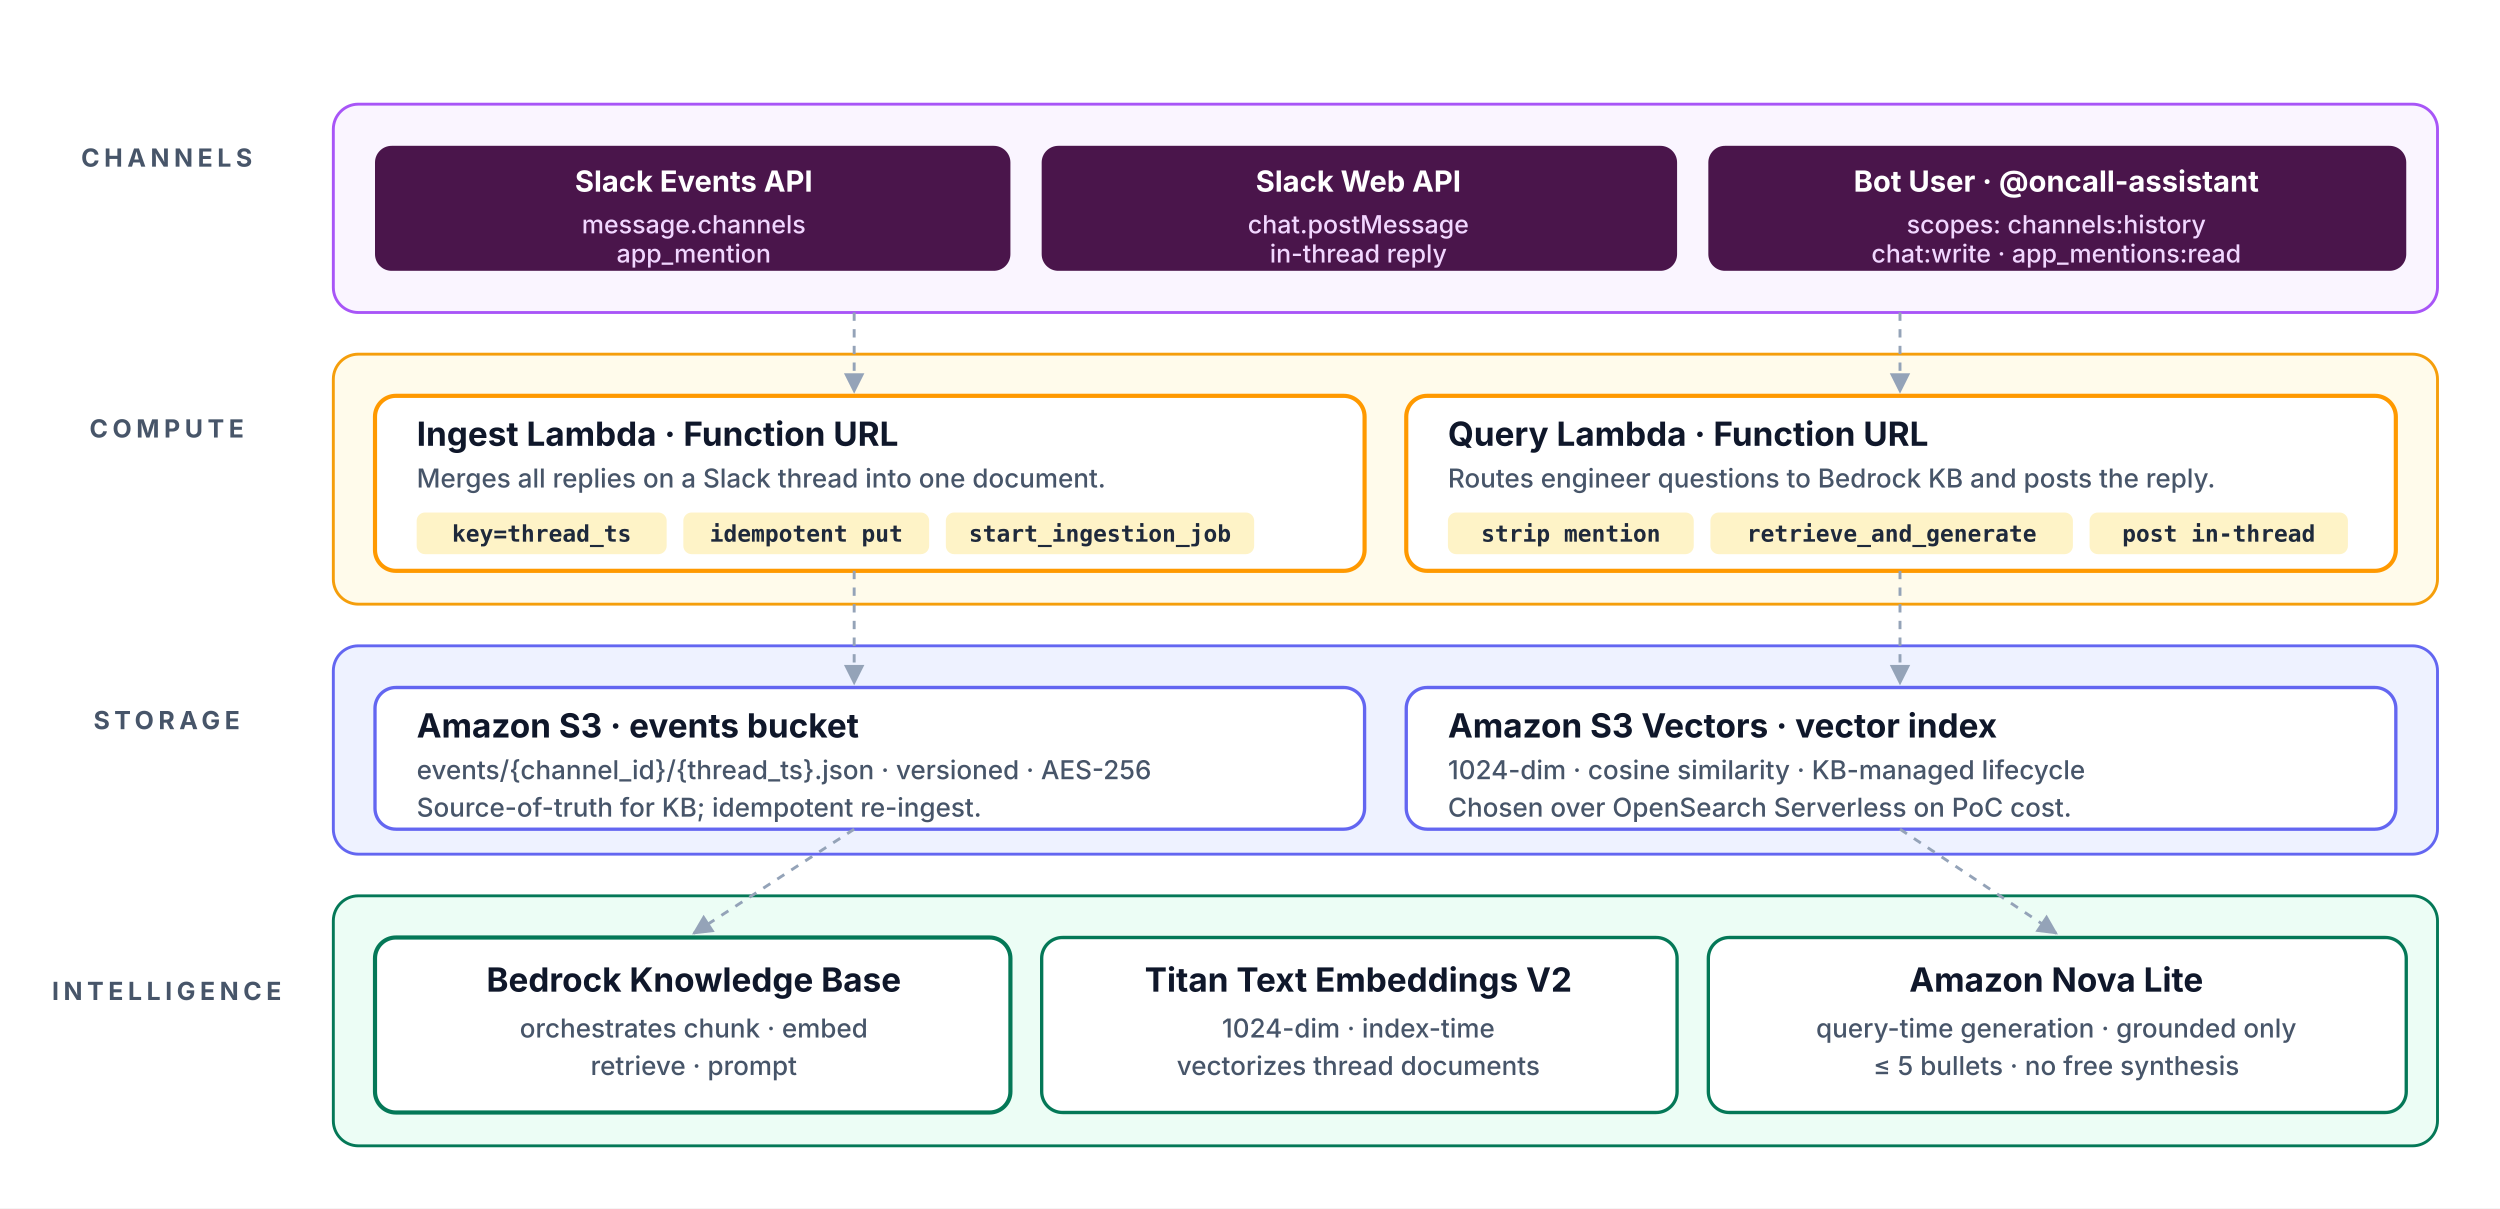
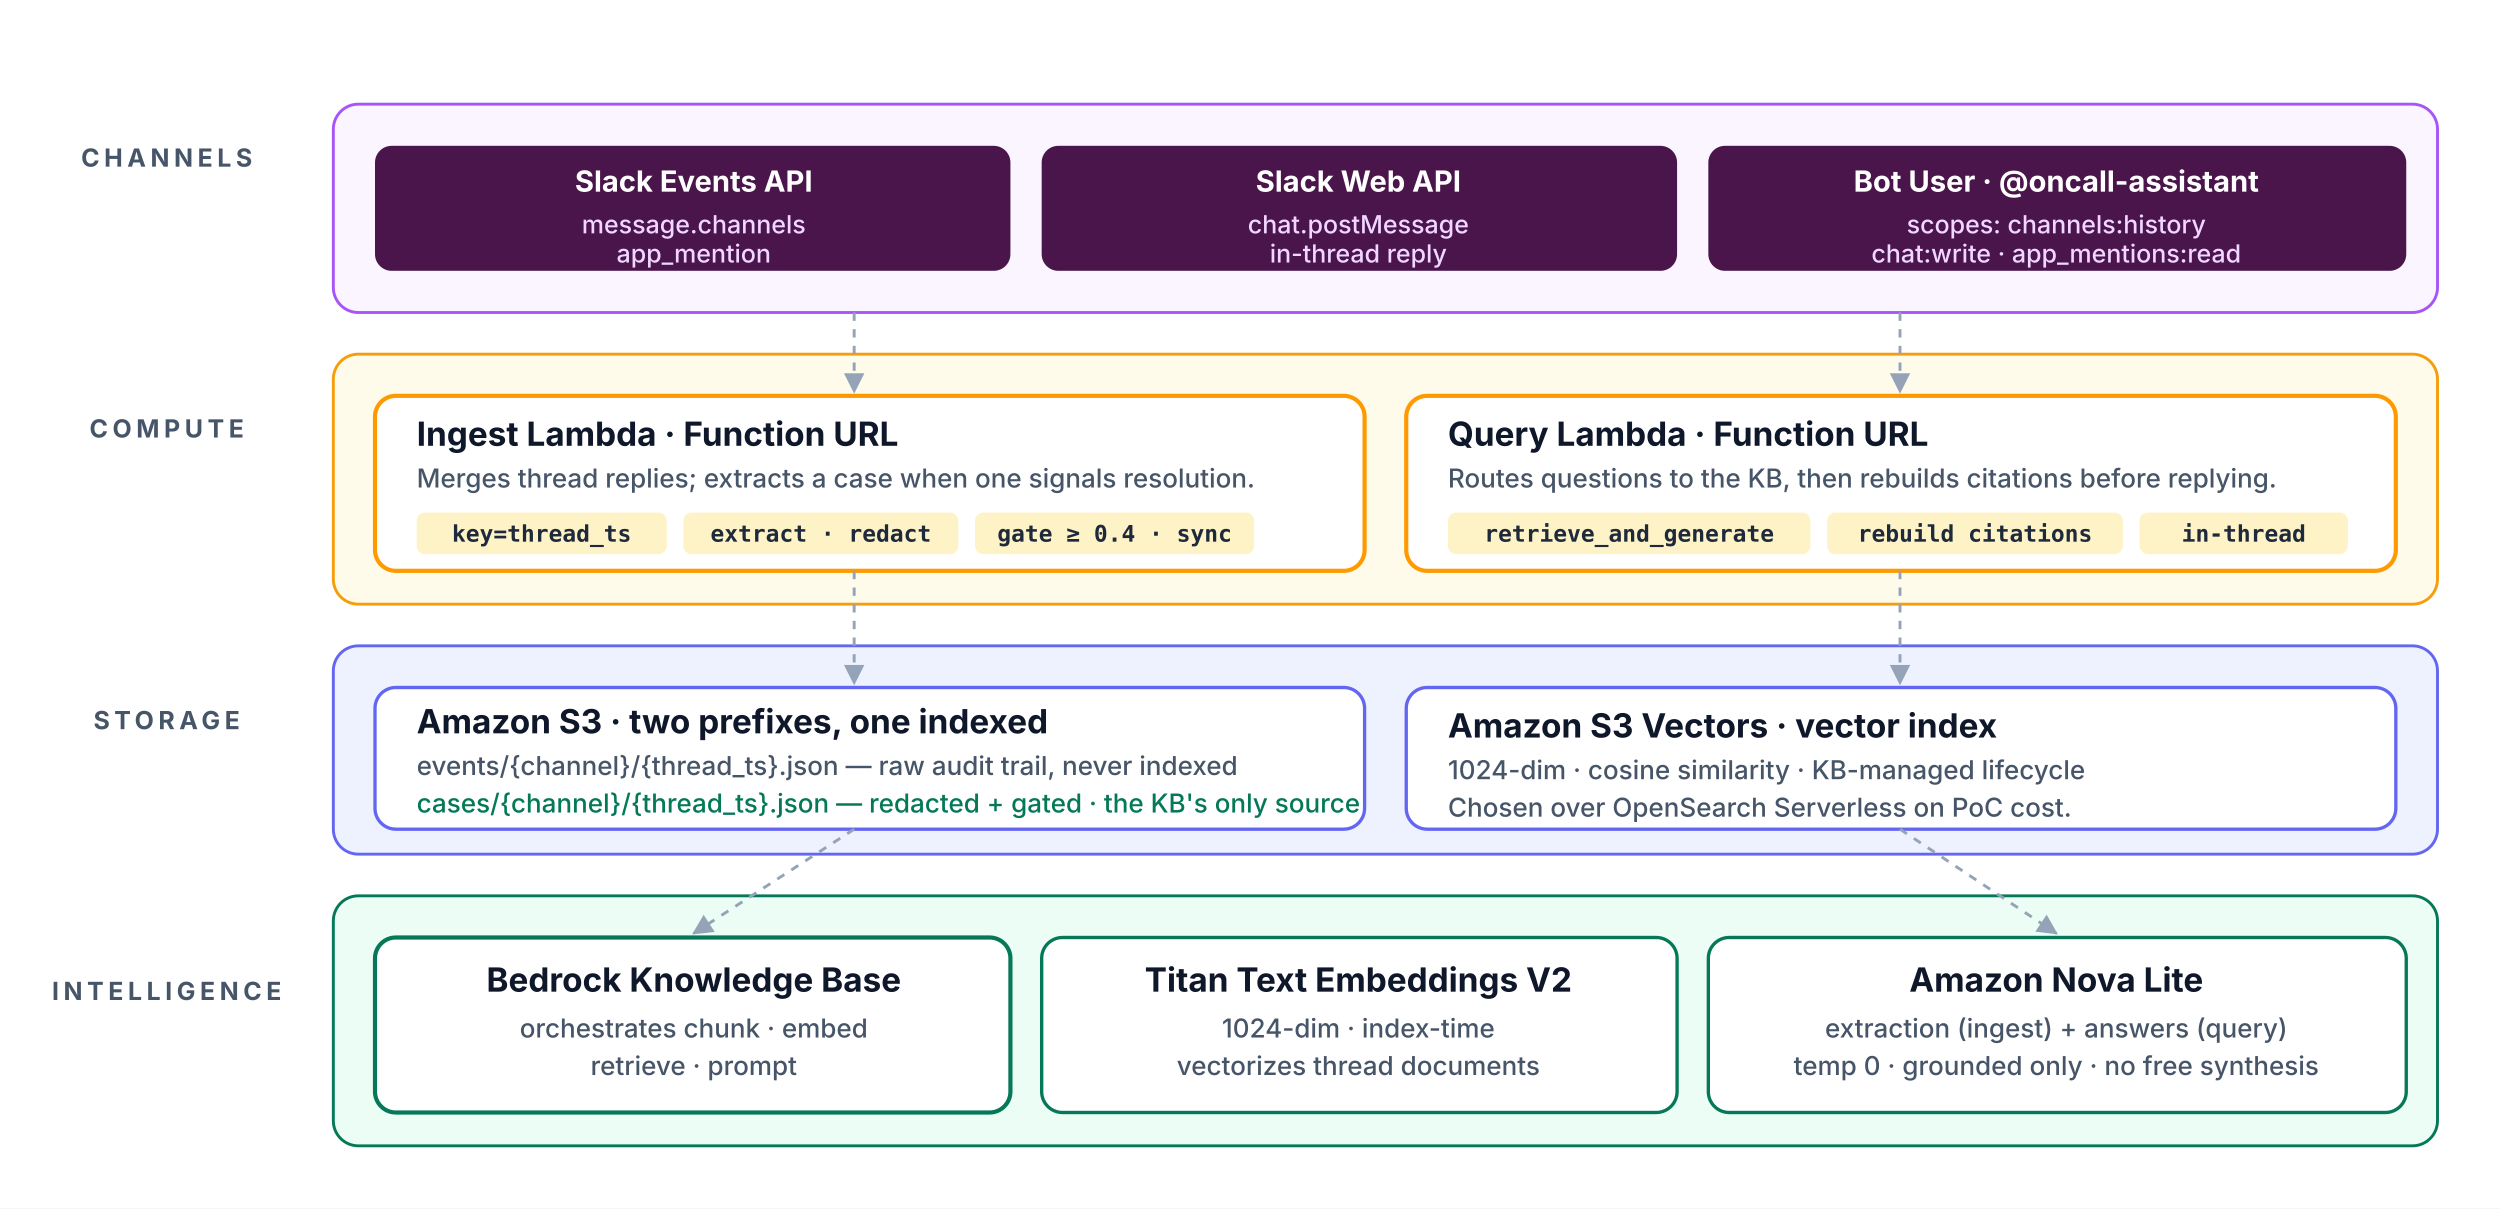
<svg xmlns="http://www.w3.org/2000/svg" viewBox="0 0 1200 580" role="img" aria-label="Component diagram with four layers: Channels, Compute, Storage, Intelligence — each with the components and responsibilities of the On-Call Assistant.">
  <defs>
    <style>
      .layer  { font: 700 12px -apple-system, "Segoe UI", Inter, Roboto, sans-serif; fill: #475569; letter-spacing: 0.18em; }
      .h      { font: 700 16px -apple-system, "Segoe UI", Inter, Roboto, sans-serif; fill: #0f172a; }
      .h2     { font: 700 14px -apple-system, "Segoe UI", Inter, Roboto, sans-serif; fill: #ffffff; }
      .sub    { font: 500 12.5px -apple-system, "Segoe UI", Inter, Roboto, sans-serif; fill: #475569; }
      .subw   { font: 500 12px -apple-system, "Segoe UI", Inter, Roboto, sans-serif; fill: #f1d6ff; }
      .pill   { font: 600 11px ui-monospace, SFMono-Regular, Menlo, Consolas, monospace; fill: #1e293b; }
      .arrow  { stroke: #94a3b8; stroke-width: 1.4; stroke-dasharray: 4 4; fill: none; }
    </style>
    <marker id="arrG" viewBox="0 0 10 10" refX="9" refY="5" markerWidth="7" markerHeight="7" orient="auto-start-reverse">
      <path d="M0,0 L10,5 L0,10 z" fill="#94a3b8" />
    </marker>
  </defs>
  <rect width="1200" height="580" fill="#ffffff" />
  <text x="80" y="80" class="layer" text-anchor="middle">CHANNELS</text>
  <text x="80" y="210" class="layer" text-anchor="middle">COMPUTE</text>
  <text x="80" y="350" class="layer" text-anchor="middle">STORAGE</text>
  <text x="80" y="480" class="layer" text-anchor="middle">INTELLIGENCE</text>
  <rect x="160" y="50" width="1010" height="100" rx="12" fill="#faf5ff" stroke="#a855f7" stroke-width="1.4" />
  <rect x="180" y="70" width="305" height="60" rx="8" fill="#4A154B" />
  <text x="333" y="92" class="h2" text-anchor="middle">Slack Events API</text>
  <text x="333" y="112" class="subw" text-anchor="middle">message.channels</text>
  <text x="333" y="126" class="subw" text-anchor="middle">app_mention</text>
  <rect x="500" y="70" width="305" height="60" rx="8" fill="#4A154B" />
  <text x="652" y="92" class="h2" text-anchor="middle">Slack Web API</text>
  <text x="652" y="112" class="subw" text-anchor="middle">chat.postMessage</text>
  <text x="652" y="126" class="subw" text-anchor="middle">in-thread reply</text>
  <rect x="820" y="70" width="335" height="60" rx="8" fill="#4A154B" />
  <text x="987" y="92" class="h2" text-anchor="middle">Bot User · @oncall-assistant</text>
  <text x="987" y="112" class="subw" text-anchor="middle">scopes: channels:history</text>
  <text x="987" y="126" class="subw" text-anchor="middle">chat:write · app_mentions:read</text>
  <rect x="160" y="170" width="1010" height="120" rx="12" fill="#fffbeb" stroke="#f59e0b" stroke-width="1.4" />
  <rect x="180" y="190" width="475" height="84" rx="10" fill="#ffffff" stroke="#FF9900" stroke-width="2" />
  <text x="200" y="214" class="h">Ingest Lambda · Function URL</text>
-   <text x="200" y="234" class="sub">Merges all replies on a Slack thread into one document.</text>
+   <text x="200" y="234" class="sub">Merges thread replies; extracts a case when one signals resolution.</text>
  <rect x="200" y="246" width="120" height="20" rx="4" fill="#fef3c7" />
  <text x="260" y="260" class="pill" text-anchor="middle">key=thread_ts</text>
-   <rect x="328" y="246" width="118" height="20" rx="4" fill="#fef3c7" />
-   <text x="387" y="260" class="pill" text-anchor="middle">idempotent put</text>
-   <rect x="454" y="246" width="148" height="20" rx="4" fill="#fef3c7" />
-   <text x="528" y="260" class="pill" text-anchor="middle">start_ingestion_job</text>
+   <rect x="328" y="246" width="132" height="20" rx="4" fill="#fef3c7" />
+   <text x="394" y="260" class="pill" text-anchor="middle">extract · redact</text>
+   <rect x="468" y="246" width="134" height="20" rx="4" fill="#fef3c7" />
+   <text x="535" y="260" class="pill" text-anchor="middle">gate ≥ 0.4 · sync</text>
  <rect x="675" y="190" width="475" height="84" rx="10" fill="#ffffff" stroke="#FF9900" stroke-width="2" />
  <text x="695" y="214" class="h">Query Lambda · Function URL</text>
-   <text x="695" y="234" class="sub">Routes engineer questions to Bedrock KB and posts the reply.</text>
-   <rect x="695" y="246" width="118" height="20" rx="4" fill="#fef3c7" />
-   <text x="754" y="260" class="pill" text-anchor="middle">strip mention</text>
-   <rect x="821" y="246" width="174" height="20" rx="4" fill="#fef3c7" />
-   <text x="908" y="260" class="pill" text-anchor="middle">retrieve_and_generate</text>
-   <rect x="1003" y="246" width="124" height="20" rx="4" fill="#fef3c7" />
-   <text x="1065" y="260" class="pill" text-anchor="middle">post in-thread</text>
+   <text x="695" y="234" class="sub">Routes questions to the KB, then rebuilds citations before replying.</text>
+   <rect x="695" y="246" width="174" height="20" rx="4" fill="#fef3c7" />
+   <text x="782" y="260" class="pill" text-anchor="middle">retrieve_and_generate</text>
+   <rect x="877" y="246" width="142" height="20" rx="4" fill="#fef3c7" />
+   <text x="948" y="260" class="pill" text-anchor="middle">rebuild citations</text>
+   <rect x="1027" y="246" width="100" height="20" rx="4" fill="#fef3c7" />
+   <text x="1077" y="260" class="pill" text-anchor="middle">in-thread</text>
  <rect x="160" y="310" width="1010" height="100" rx="12" fill="#eef2ff" stroke="#6366f1" stroke-width="1.4" />
  <rect x="180" y="330" width="475" height="68" rx="10" fill="#ffffff" stroke="#6366f1" stroke-width="1.6" />
-   <text x="200" y="354" class="h">Amazon S3 · events bucket</text>
-   <text x="200" y="374" class="sub">events/{channel_id}/{thread_ts}.json · versioned · AES-256</text>
-   <text x="200" y="392" class="sub">Source-of-truth for KB; idempotent re-ingest.</text>
+   <text x="200" y="352" class="h">Amazon S3 · two prefixes, one indexed</text>
+   <text x="200" y="372" class="sub">events/{channel}/{thread_ts}.json — raw audit trail, never indexed</text>
+   <text x="200" y="390" class="sub" style="fill:#047857">cases/{channel}/{thread_ts}.json — redacted + gated · the KB's only source</text>
  <rect x="675" y="330" width="475" height="68" rx="10" fill="#ffffff" stroke="#6366f1" stroke-width="1.6" />
  <text x="695" y="354" class="h">Amazon S3 Vectors · vector index</text>
  <text x="695" y="374" class="sub">1024-dim · cosine similarity · KB-managed lifecycle</text>
  <text x="695" y="392" class="sub">Chosen over OpenSearch Serverless on PoC cost.</text>
  <rect x="160" y="430" width="1010" height="120" rx="12" fill="#ecfdf5" stroke="#047857" stroke-width="1.4" />
  <rect x="180" y="450" width="305" height="84" rx="10" fill="#ffffff" stroke="#047857" stroke-width="2" />
  <text x="333" y="476" class="h" text-anchor="middle">Bedrock Knowledge Base</text>
  <text x="333" y="498" class="sub" text-anchor="middle">orchestrates chunk · embed</text>
  <text x="333" y="516" class="sub" text-anchor="middle">retrieve · prompt</text>
  <rect x="500" y="450" width="305" height="84" rx="10" fill="#ffffff" stroke="#047857" stroke-width="1.6" />
  <text x="652" y="476" class="h" text-anchor="middle">Titan Text Embeddings V2</text>
  <text x="652" y="498" class="sub" text-anchor="middle">1024-dim · index-time</text>
  <text x="652" y="516" class="sub" text-anchor="middle">vectorizes thread documents</text>
  <rect x="820" y="450" width="335" height="84" rx="10" fill="#ffffff" stroke="#047857" stroke-width="1.6" />
  <text x="987" y="476" class="h" text-anchor="middle">Amazon Nova Lite</text>
-   <text x="987" y="498" class="sub" text-anchor="middle">query-time generation · grounded only</text>
-   <text x="987" y="516" class="sub" text-anchor="middle">≤ 5 bullets · no free synthesis</text>
+   <text x="987" y="498" class="sub" text-anchor="middle">extraction (ingest) + answers (query)</text>
+   <text x="987" y="516" class="sub" text-anchor="middle">temp 0 · grounded only · no free synthesis</text>
  <path d="M 410 150 L 410 188" class="arrow" marker-end="url(#arrG)" />
  <path d="M 912 150 L 912 188" class="arrow" marker-end="url(#arrG)" />
  <path d="M 410 274 L 410 328" class="arrow" marker-end="url(#arrG)" />
  <path d="M 912 274 L 912 328" class="arrow" marker-end="url(#arrG)" />
  <path d="M 410 398 L 333 448" class="arrow" marker-end="url(#arrG)" />
  <path d="M 912 398 L 987 448" class="arrow" marker-end="url(#arrG)" />
</svg>
